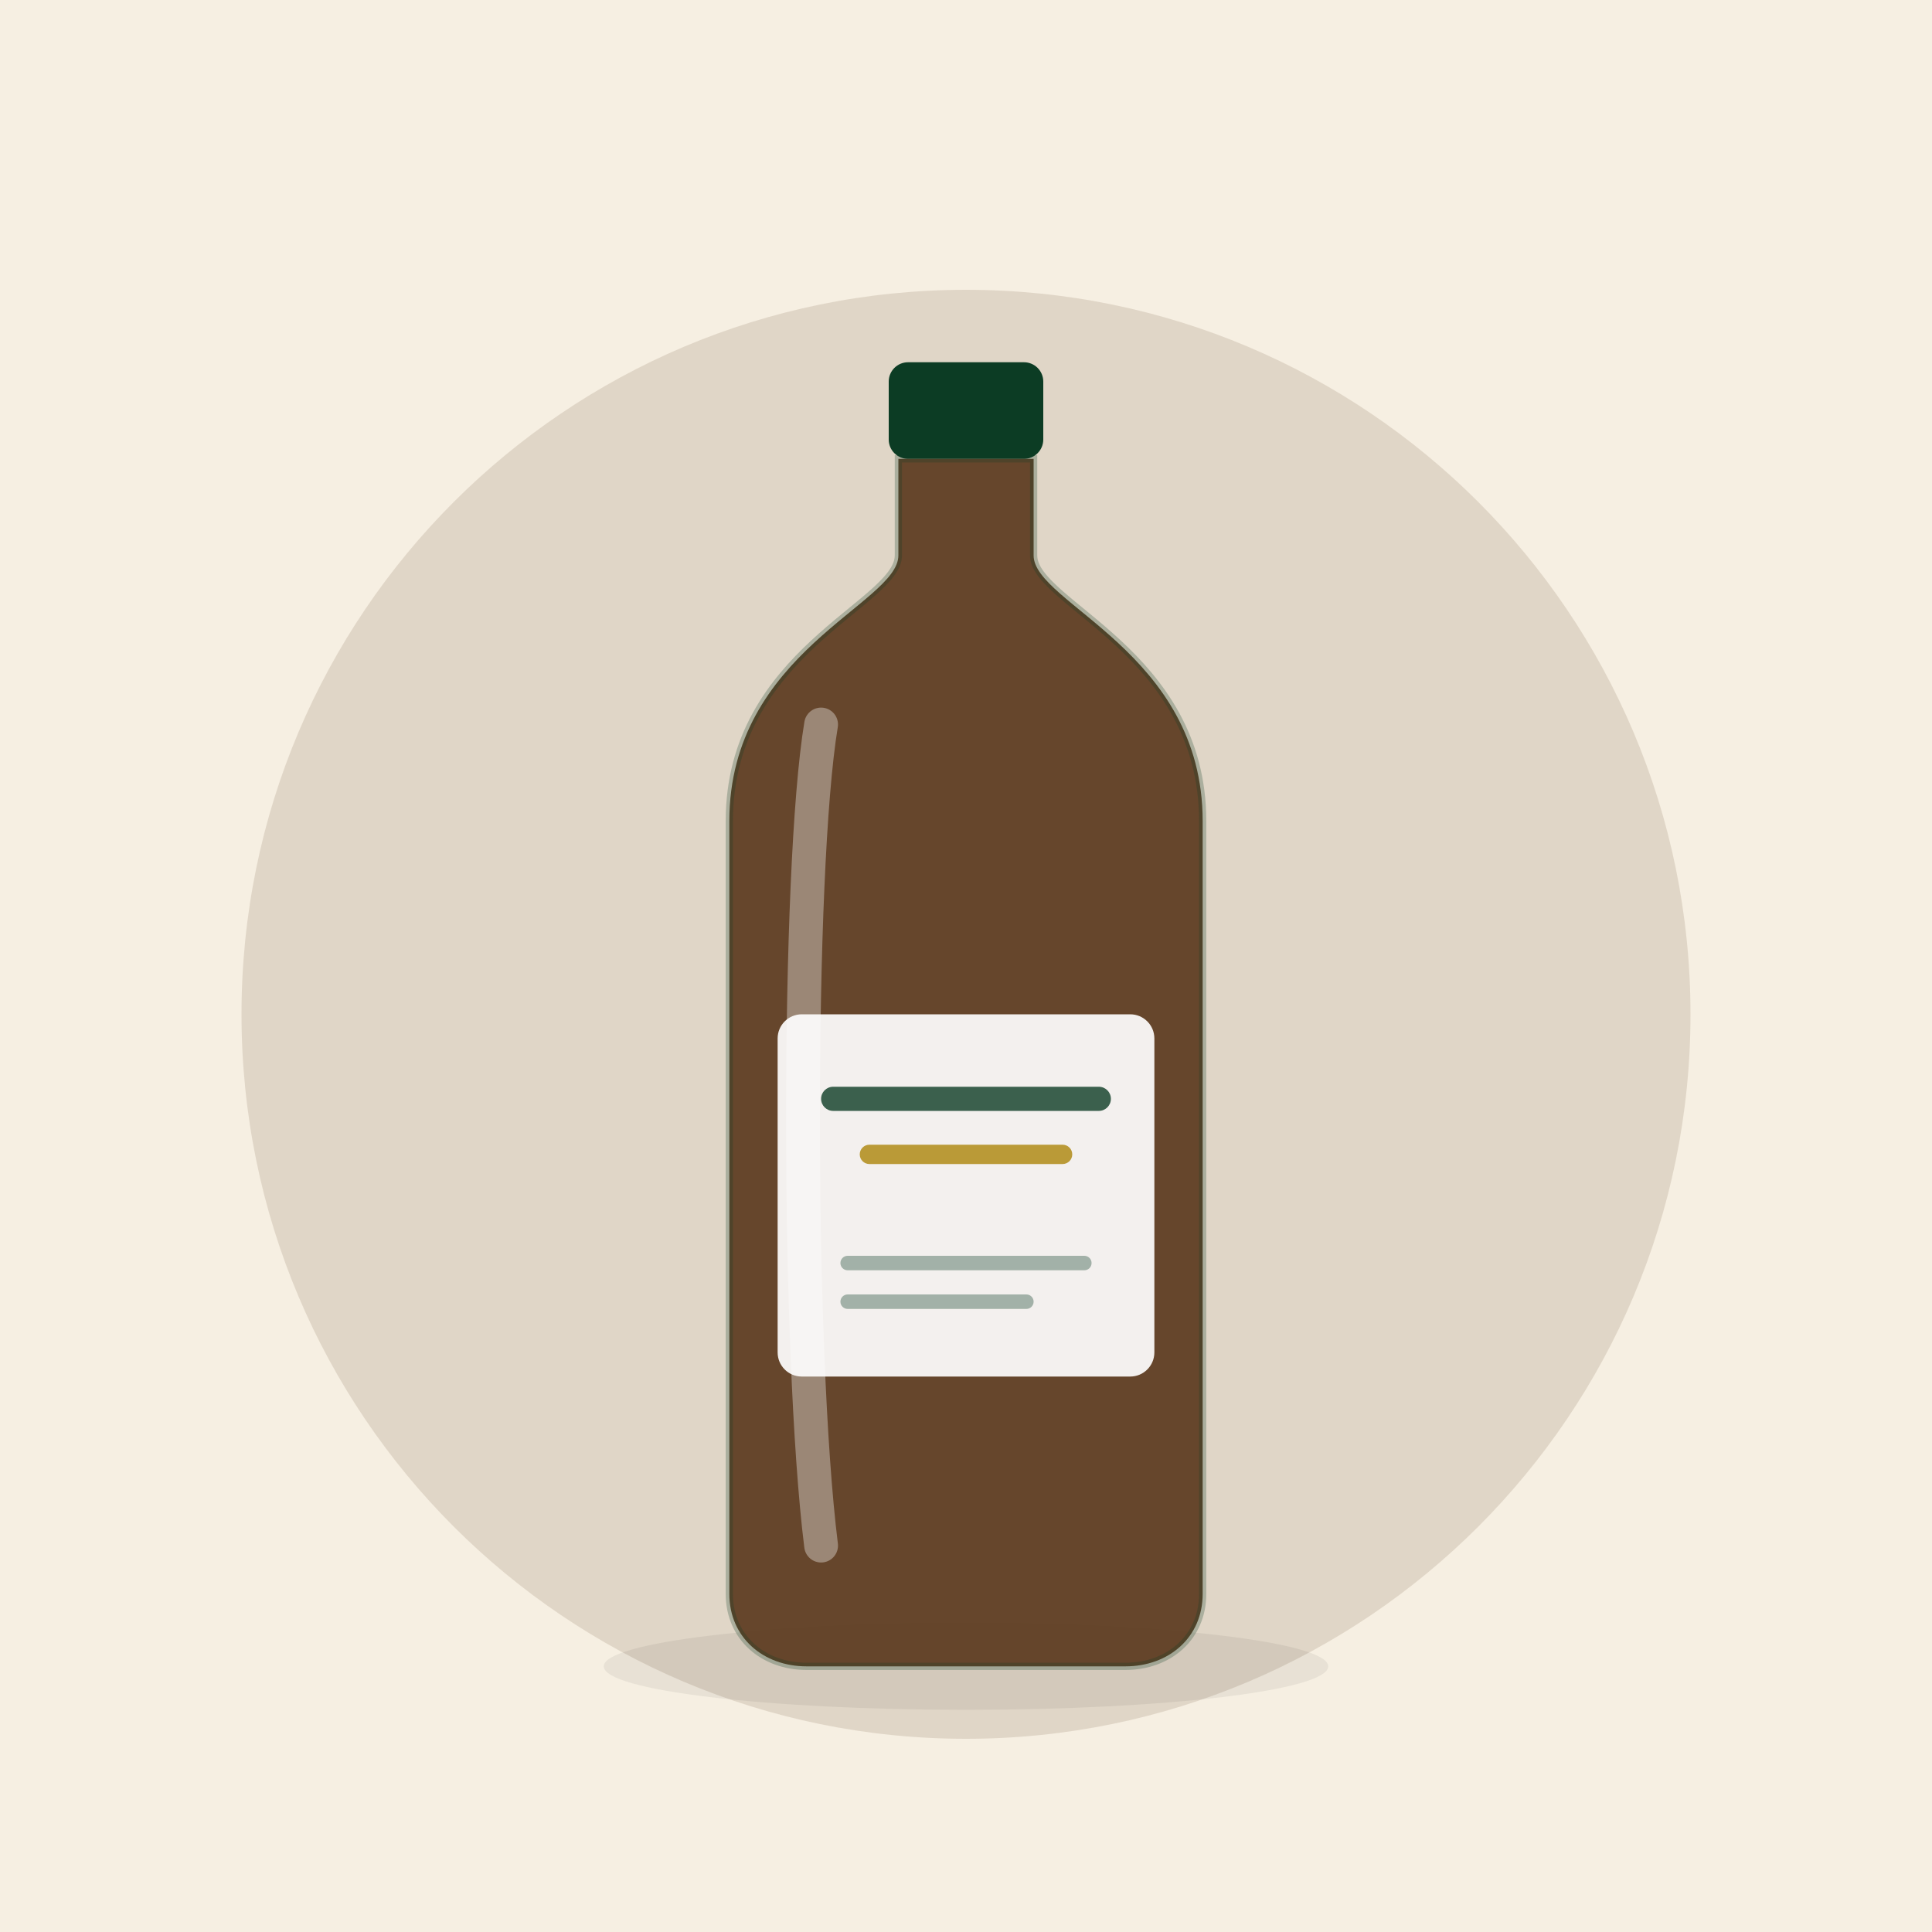
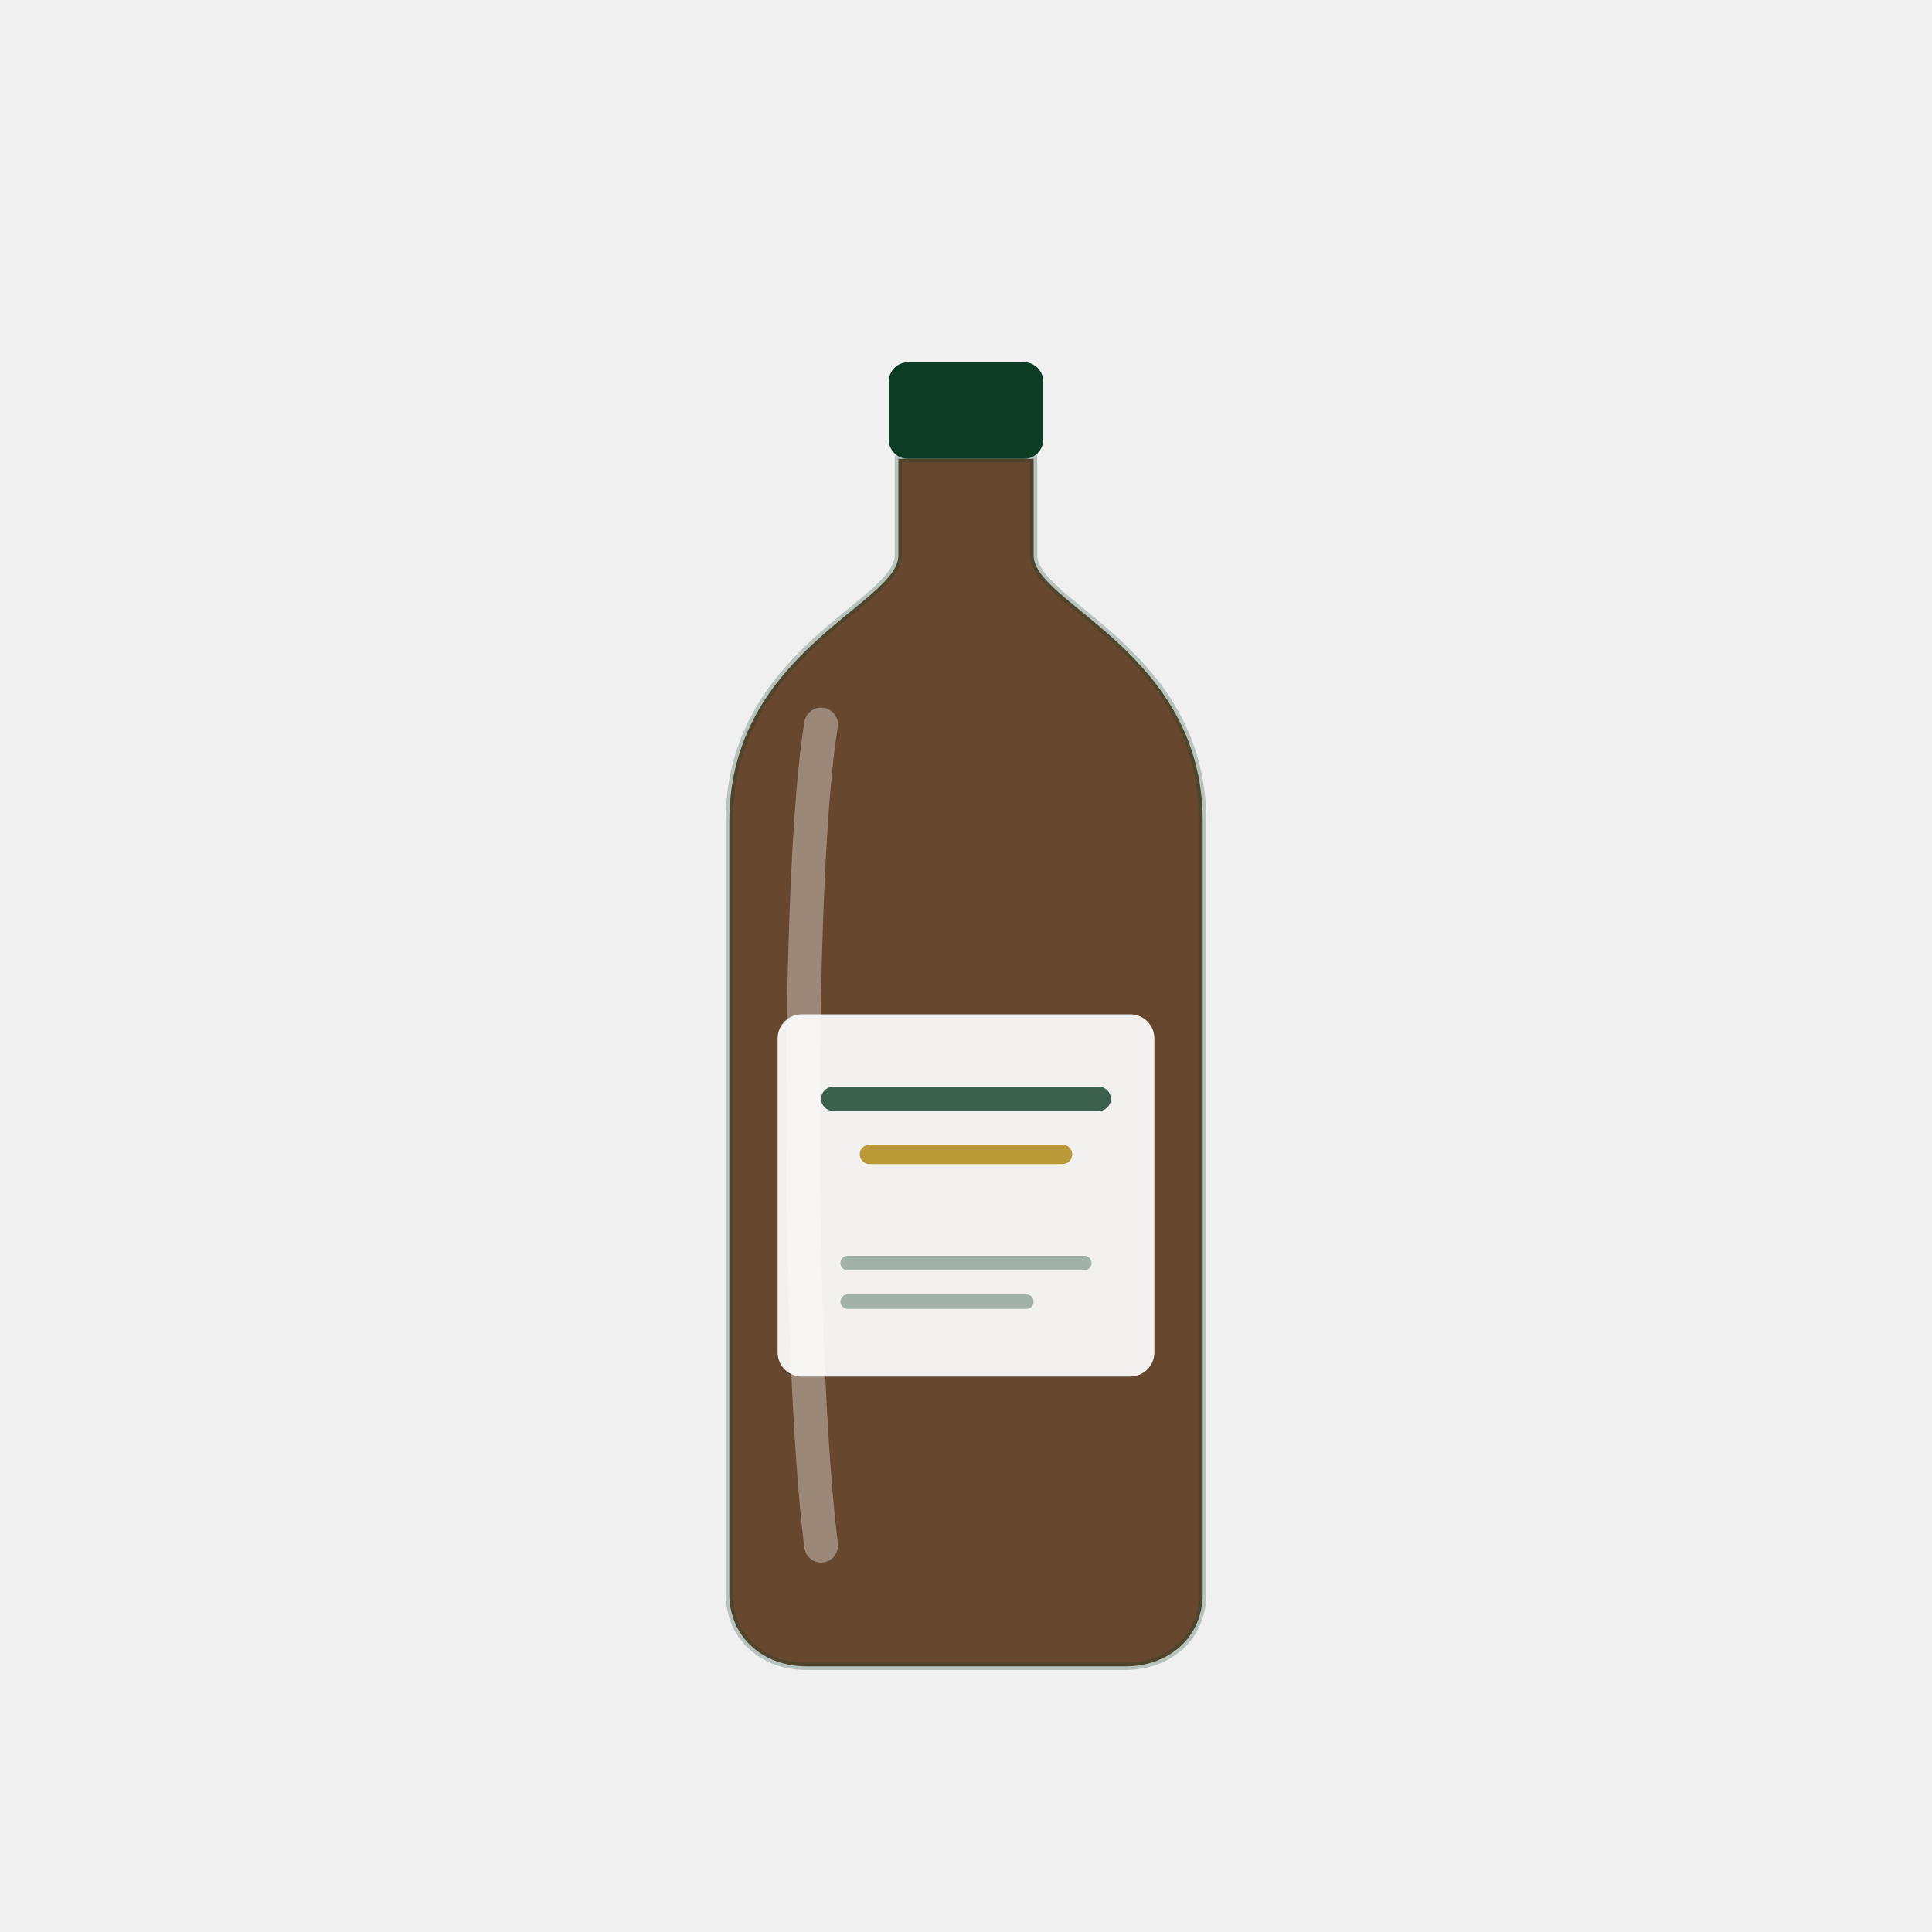
<svg xmlns="http://www.w3.org/2000/svg" viewBox="0 0 800 800" width="800" height="800">
-   <rect width="800" height="800" fill="#F6EFE2" />
-   <circle cx="400" cy="420" r="300" fill="#5B3A1E" opacity=".14" />
-   <ellipse cx="400" cy="690" rx="150" ry="18" fill="#000" opacity=".06" />
  <rect x="368" y="150" width="64" height="40" rx="8" fill="#0C3C24" />
  <path d="M372 190h56v40c0 20 70 40 70 110v320c0 18-14 30-32 30H334c-18 0-32-12-32-30V340c0-70 70-90 70-110z" fill="#5B3A1E" opacity=".92" />
  <path d="M372 190h56v40c0 20 70 40 70 110v320c0 18-14 30-32 30H334c-18 0-32-12-32-30V340c0-70 70-90 70-110z" fill="none" stroke="#0C3C24" stroke-opacity=".25" stroke-width="3" />
  <rect x="322" y="420" width="156" height="150" rx="10" fill="#fff" opacity=".92" />
  <rect x="340" y="450" width="120" height="10" rx="5" fill="#0C3C24" opacity=".8" />
  <rect x="356" y="474" width="88" height="8" rx="4" fill="#B49024" opacity=".9" />
  <rect x="348" y="520" width="104" height="6" rx="3" fill="#0C3C24" opacity=".35" />
  <rect x="348" y="536" width="80" height="6" rx="3" fill="#0C3C24" opacity=".35" />
  <path d="M340 300c-10 60-10 260 0 340" stroke="#fff" stroke-opacity=".35" stroke-width="14" stroke-linecap="round" fill="none" />
</svg>
